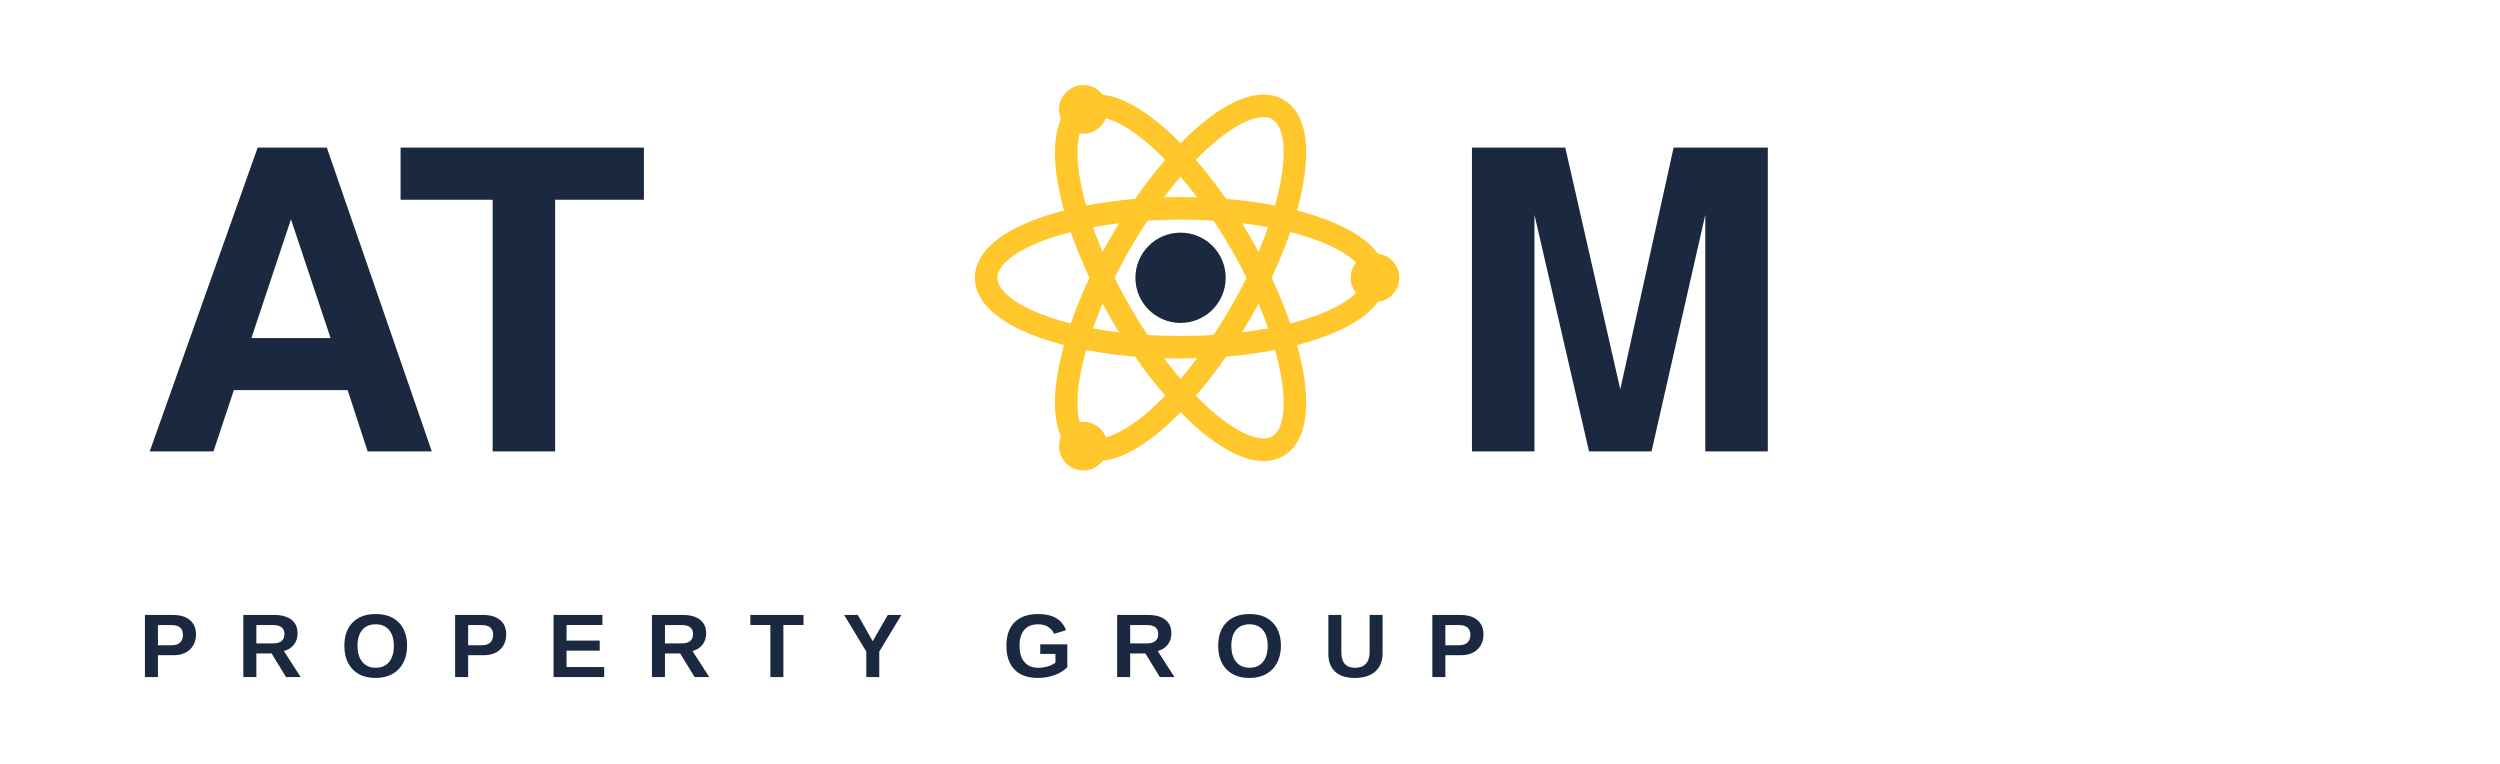
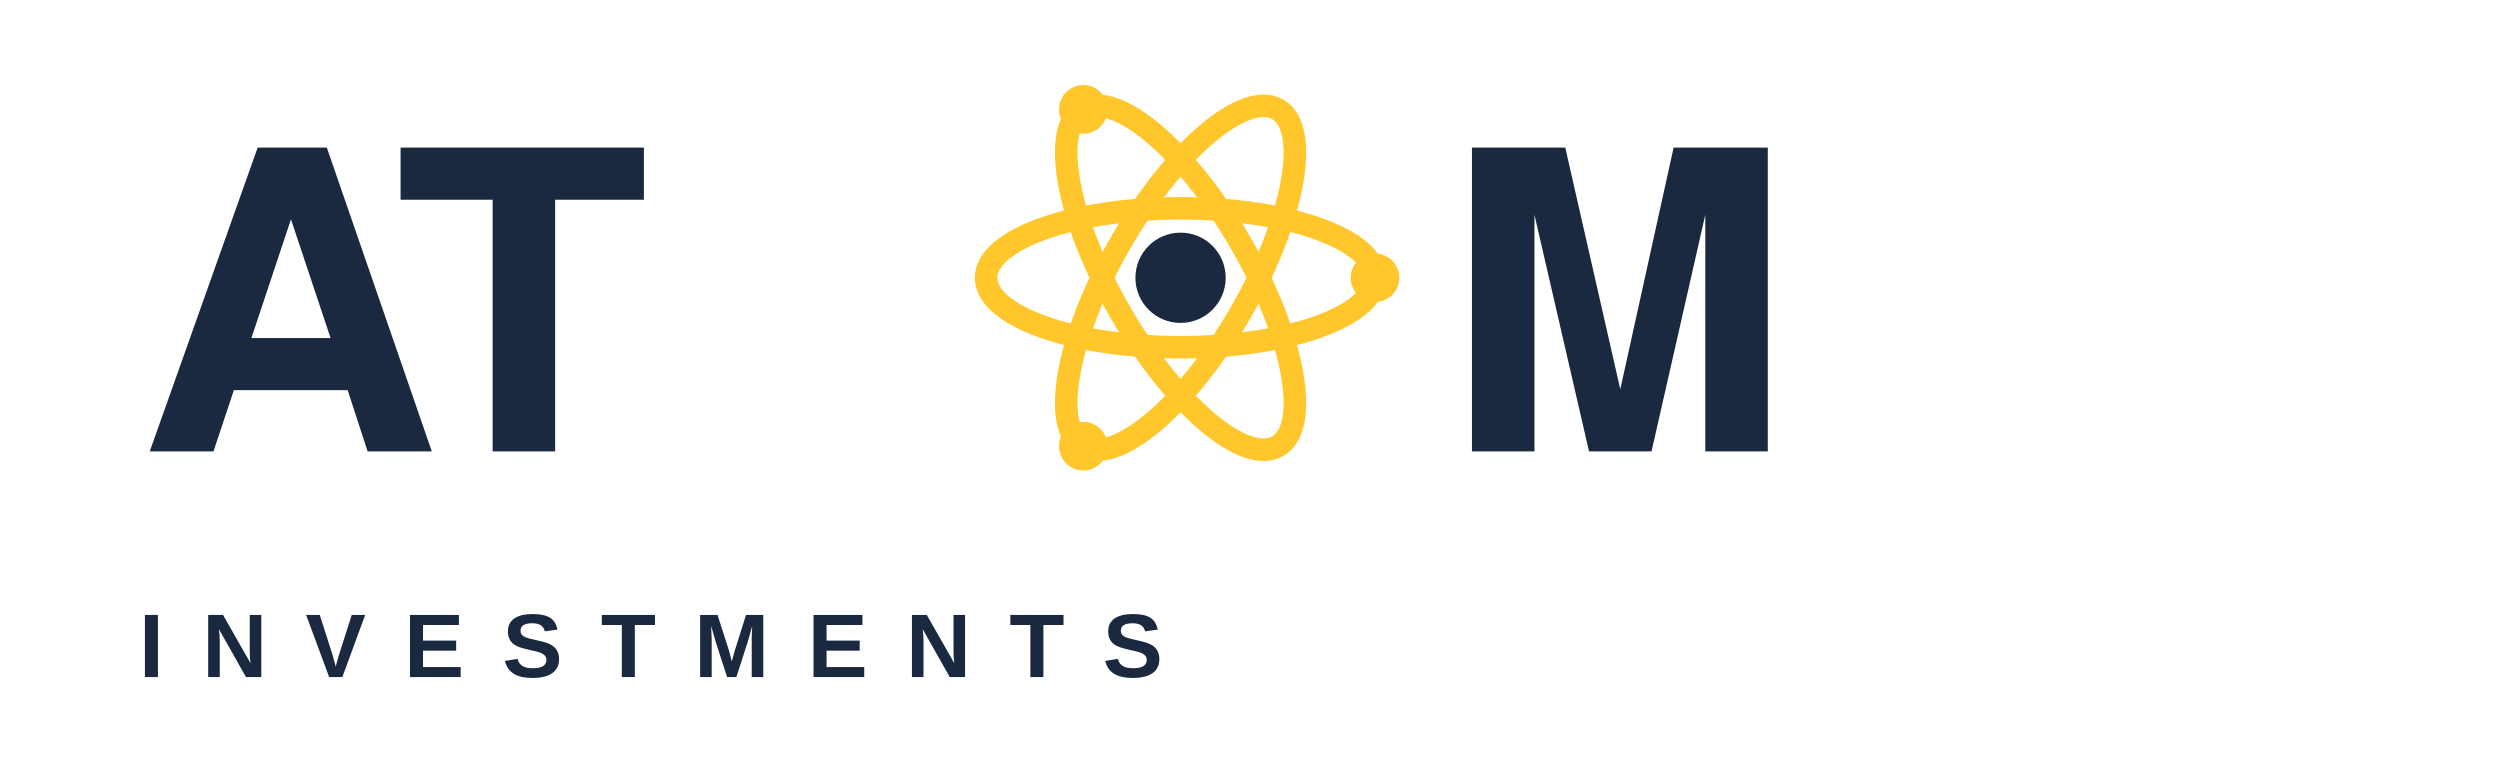
- <svg xmlns="http://www.w3.org/2000/svg" viewBox="0 0 720 220" preserveAspectRatio="xMidYMid meet" aria-label="Atom Property Group">
+ <svg xmlns="http://www.w3.org/2000/svg" viewBox="0 0 720 220" preserveAspectRatio="xMidYMid meet" aria-label="Atom Investments">
  <defs>
    <style>
      .ink   { fill: #1A2840; }
      .gold  { fill: #FFC72C; }
      .orbit { stroke: #FFC72C; stroke-width: 6.5; fill: none; stroke-linecap: round; }
    </style>
  </defs>
  <text x="40" y="130" font-family="Arial Black, Helvetica, sans-serif" font-weight="900" font-size="120" class="ink" letter-spacing="-3">AT</text>
  <g transform="translate(340, 80)">
    <ellipse class="orbit" cx="0" cy="0" rx="56" ry="20" />
    <ellipse class="orbit" cx="0" cy="0" rx="56" ry="20" transform="rotate(60)" />
    <ellipse class="orbit" cx="0" cy="0" rx="56" ry="20" transform="rotate(-60)" />
    <circle class="gold" cx="56" cy="0" r="7" />
    <circle class="gold" cx="-28" cy="48.5" r="7" />
    <circle class="gold" cx="-28" cy="-48.5" r="7" />
    <circle class="ink" cx="0" cy="0" r="13" />
  </g>
  <text x="416" y="130" font-family="Arial Black, Helvetica, sans-serif" font-weight="900" font-size="120" class="ink" letter-spacing="-3">M</text>
-   <text x="40" y="195" font-family="Arial, Helvetica, sans-serif" font-weight="700" font-size="26" class="ink" letter-spacing="11">PROPERTY GROUP</text>
+   <text x="40" y="195" font-family="Arial, Helvetica, sans-serif" font-weight="700" font-size="26" class="ink" letter-spacing="11">INVESTMENTS</text>
</svg>
